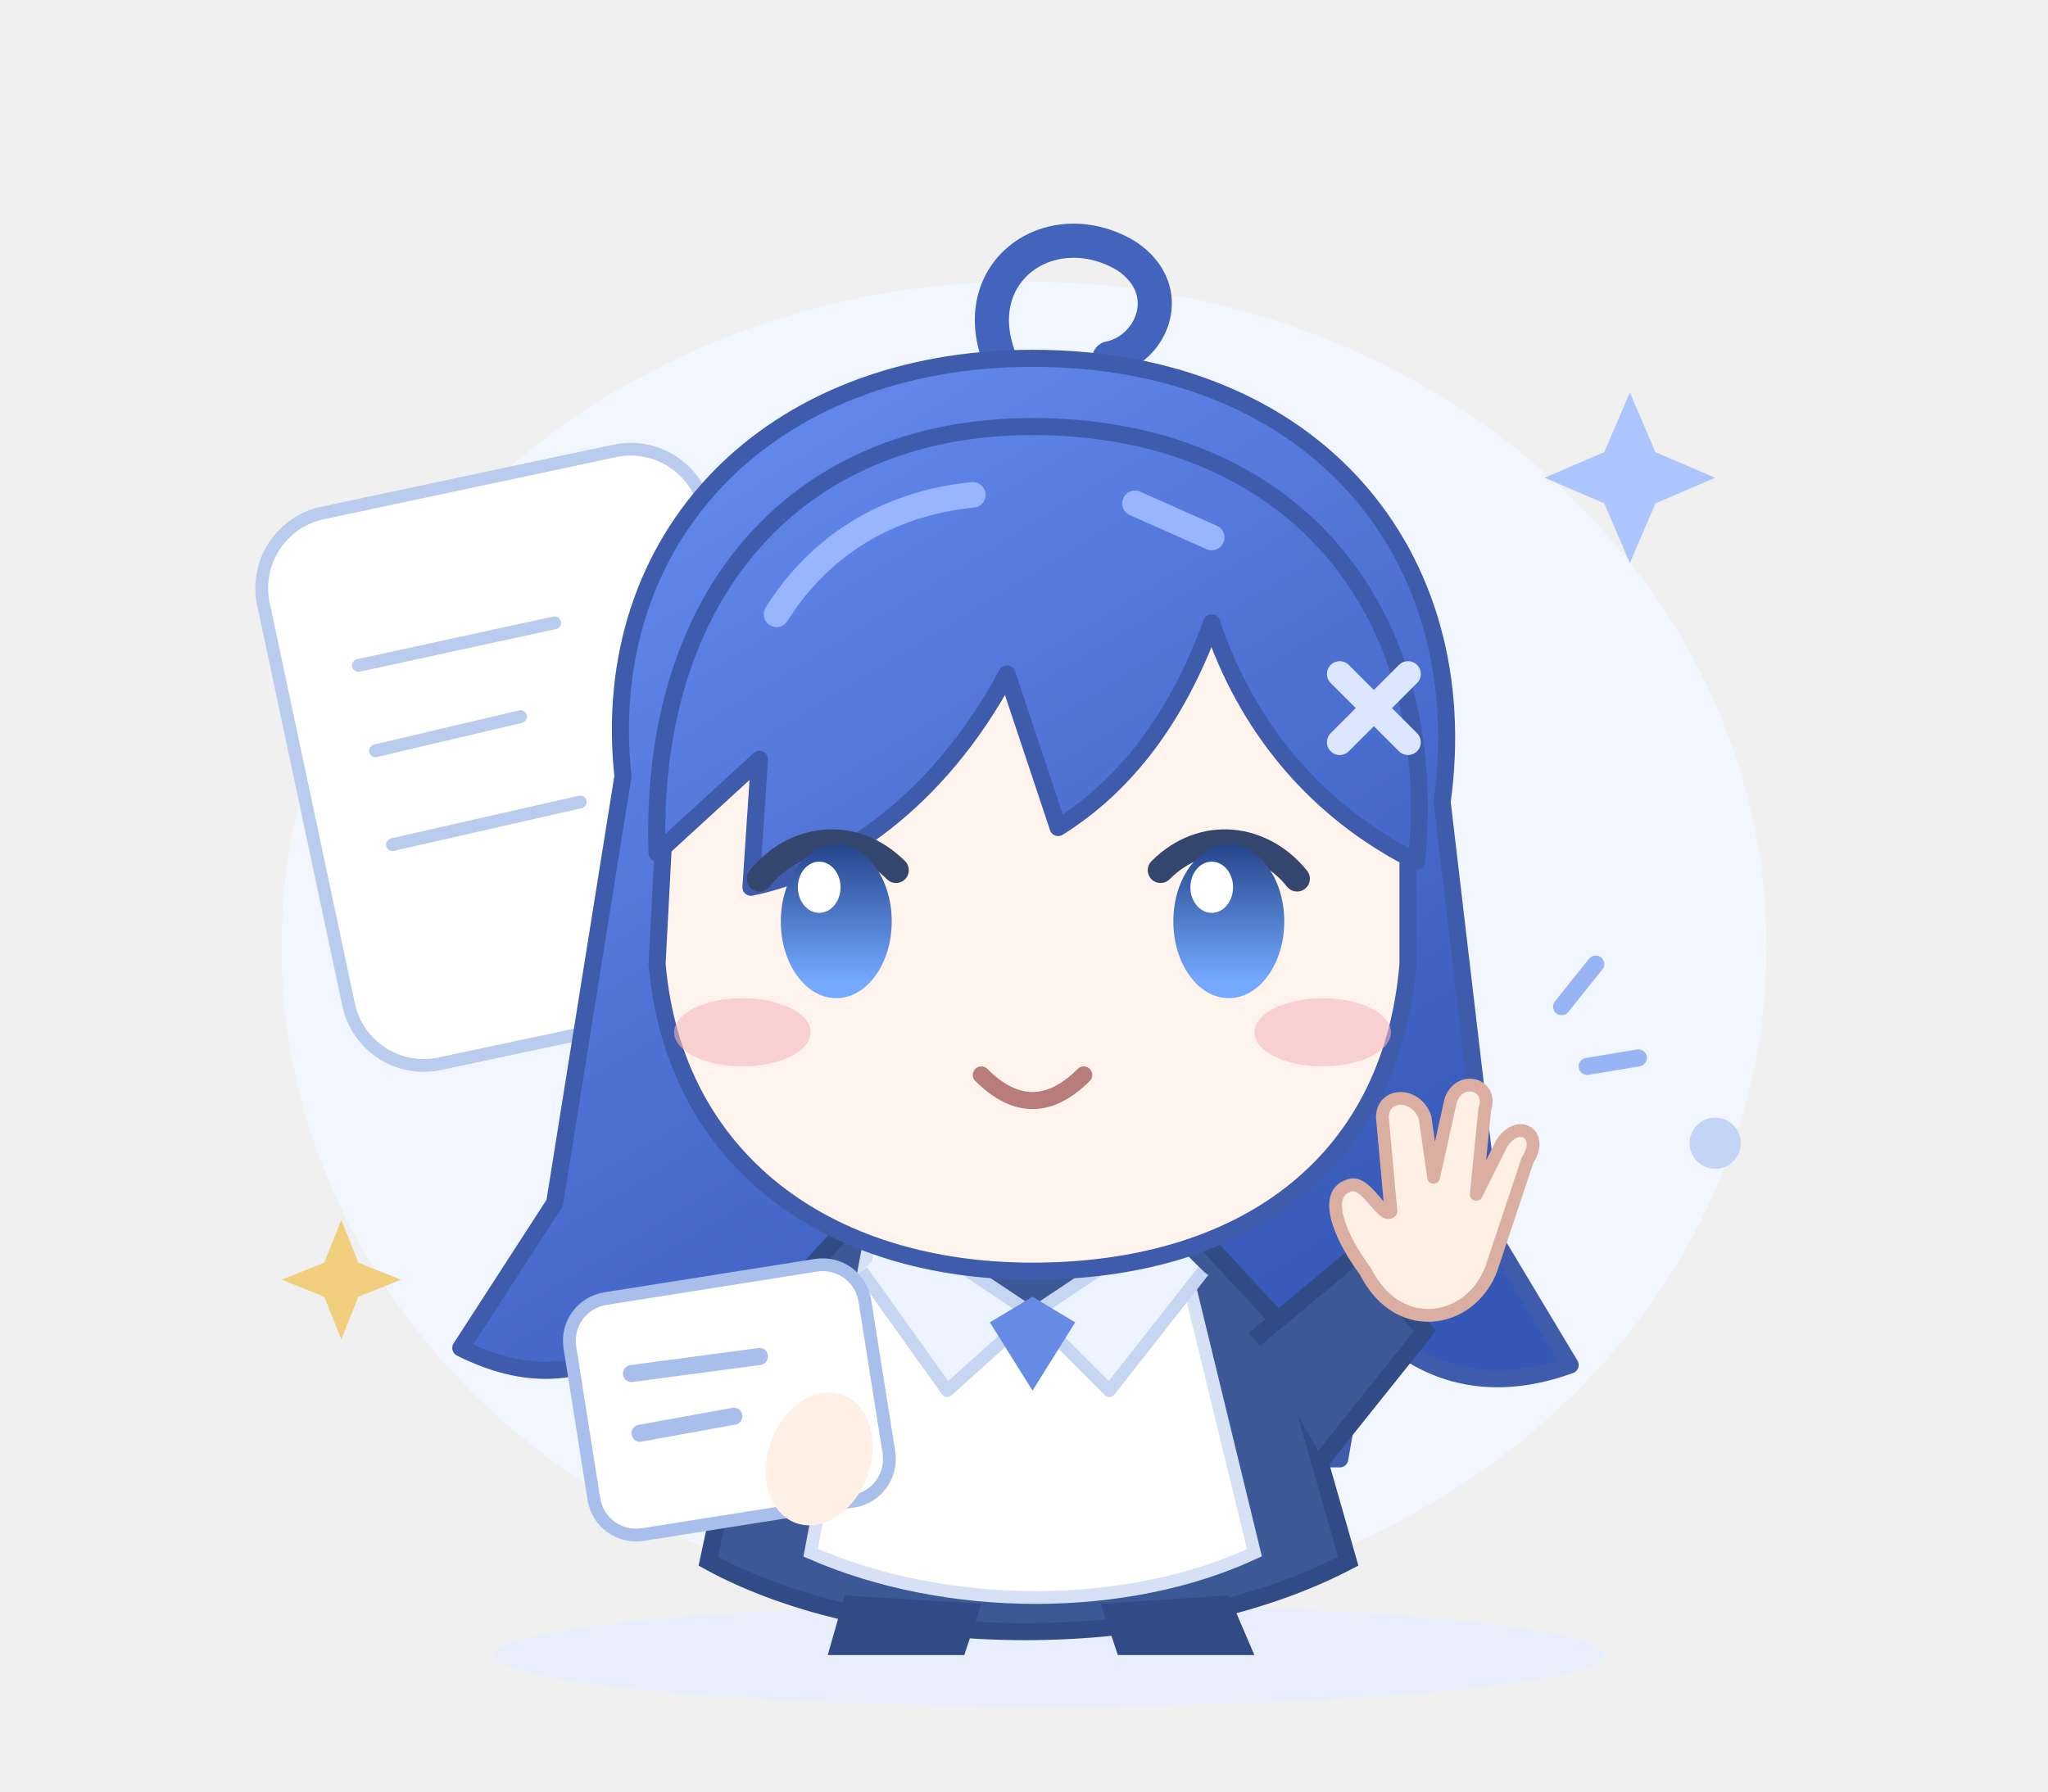
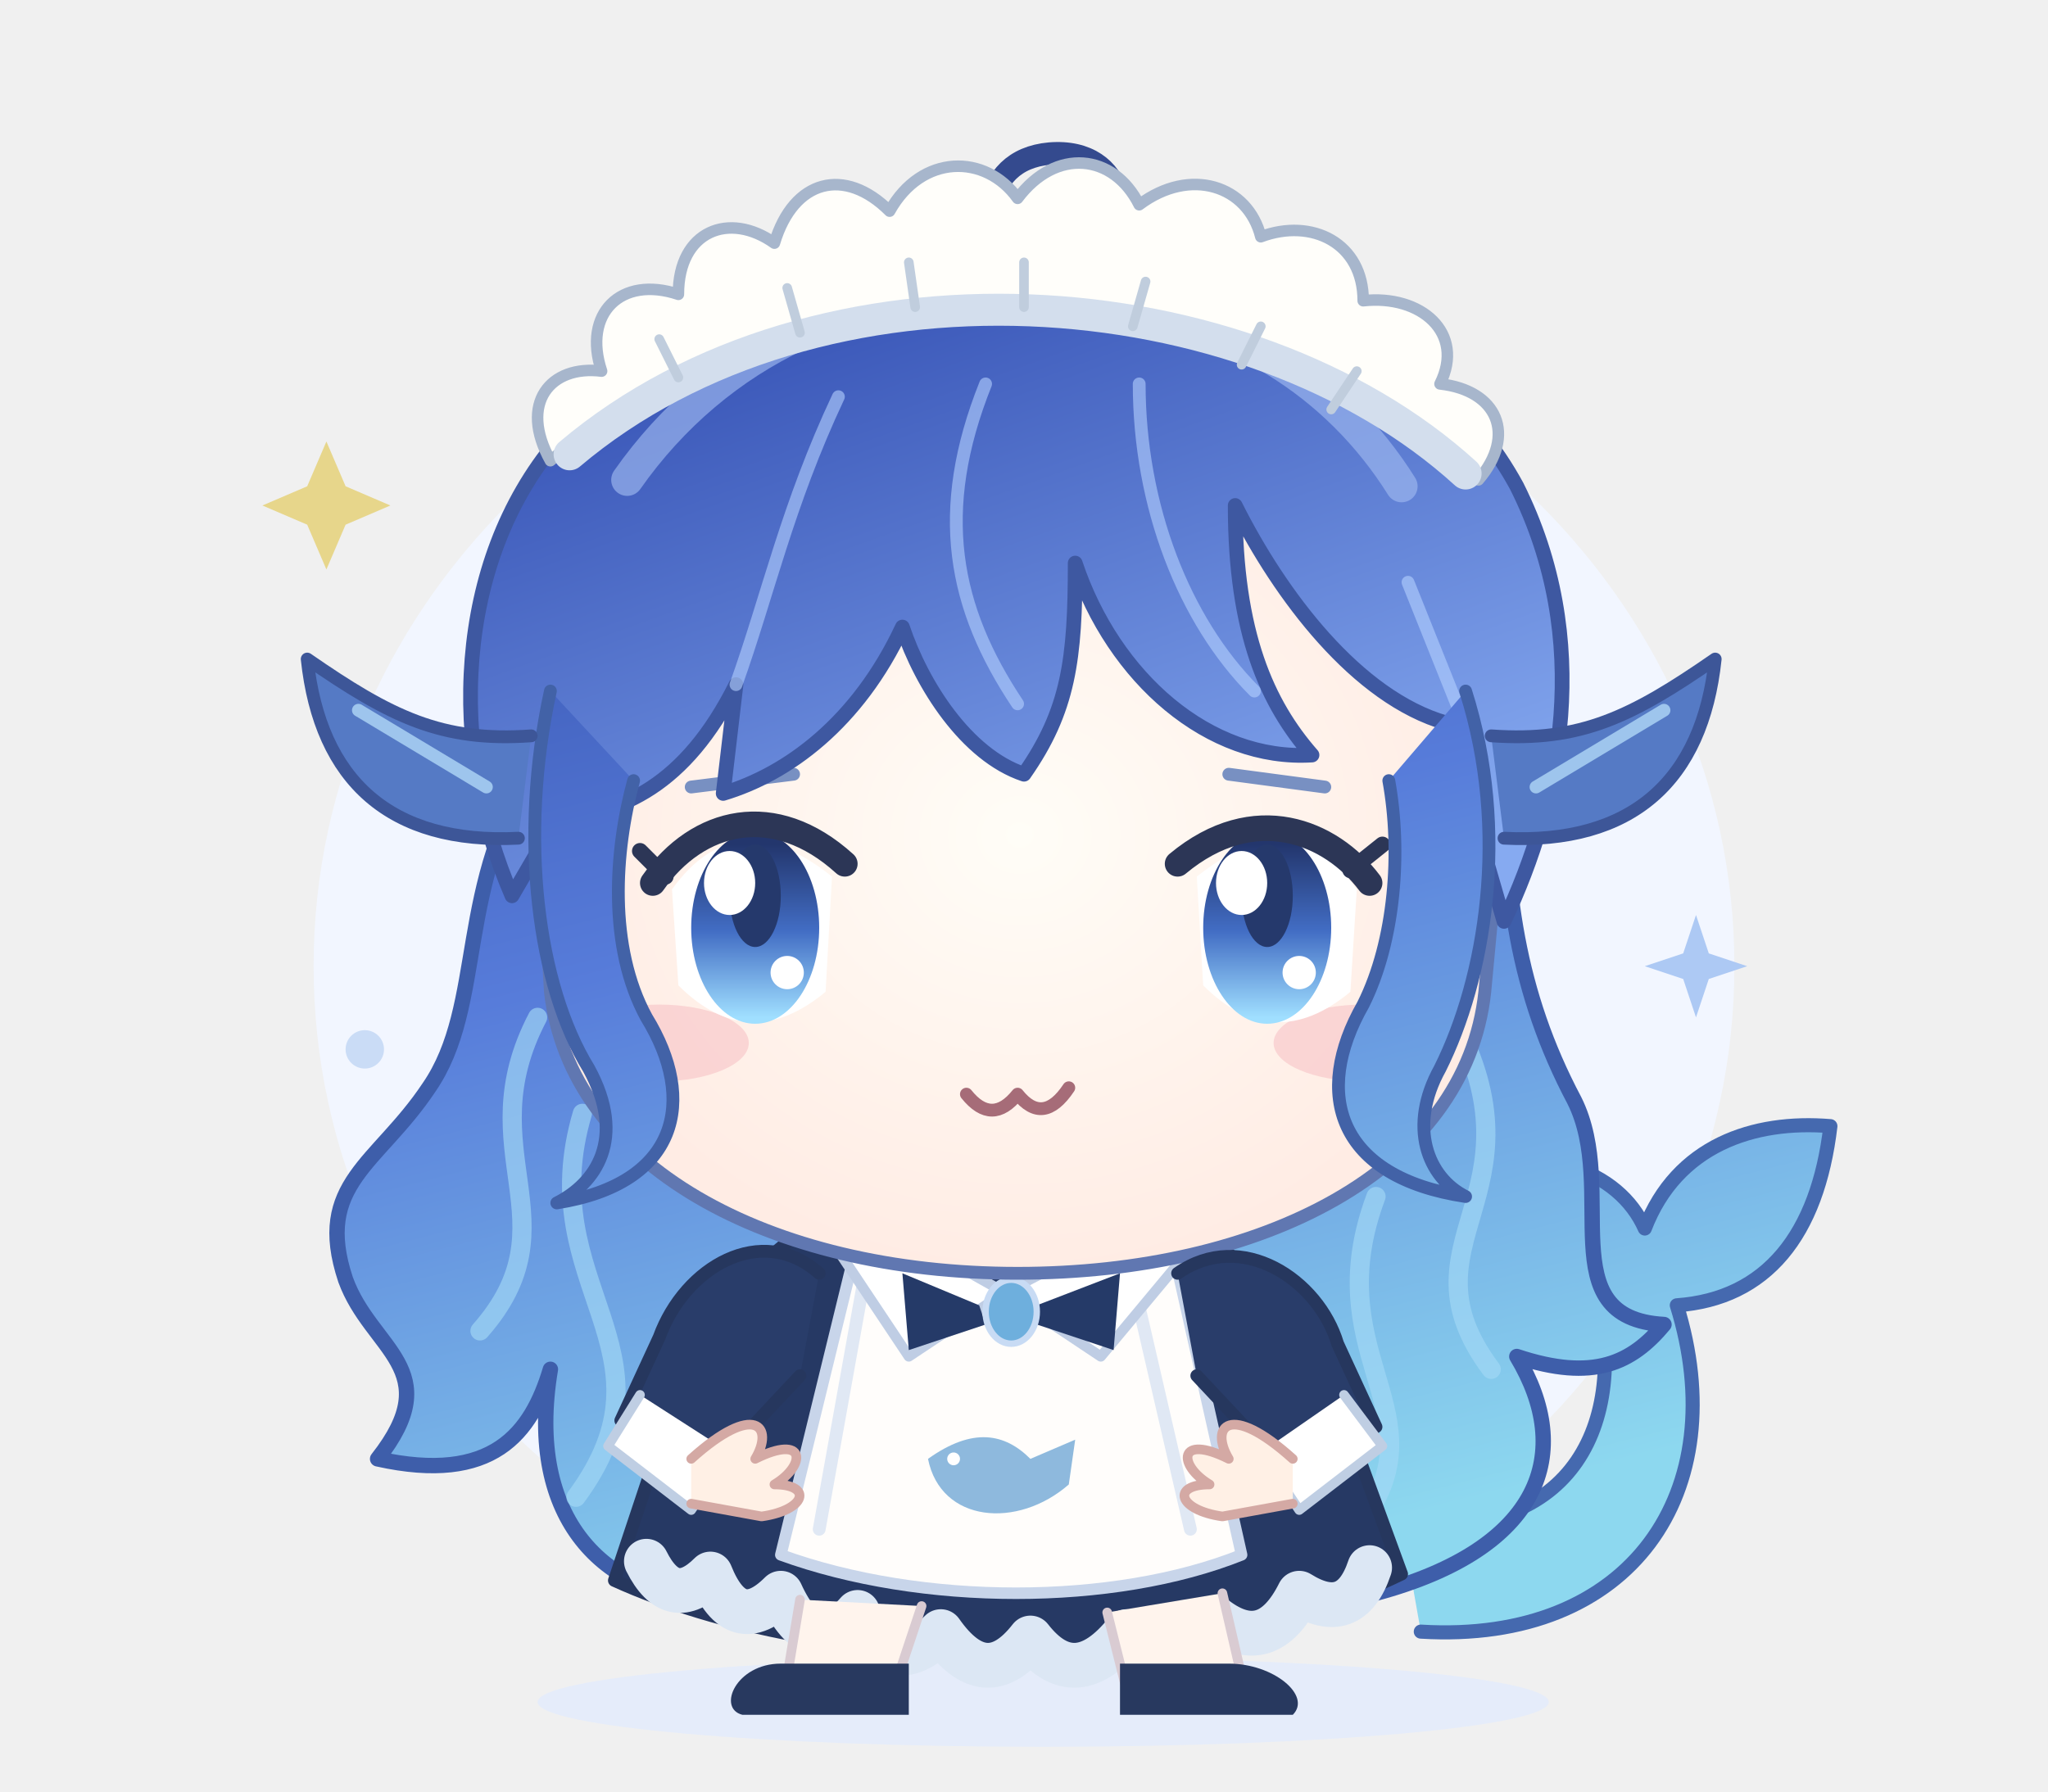
- <svg xmlns="http://www.w3.org/2000/svg" width="240" height="210" viewBox="0 0 240 210" fill="none">
+ <svg xmlns="http://www.w3.org/2000/svg" width="240" height="210" viewBox="0 0 320 280" fill="none">
  <defs>
-     <linearGradient id="hair" x1="86" y1="48" x2="153" y2="158" gradientUnits="userSpaceOnUse">
-       <stop stop-color="#6389ed" />
-       <stop offset="1" stop-color="#3557b6" />
+     <linearGradient id="h" x1="130" y1="48" x2="181" y2="247" gradientUnits="userSpaceOnUse">
+       <stop stop-color="#334eaa" />
+       <stop offset=".45" stop-color="#577cda" />
+       <stop offset="1" stop-color="#8dd8ef" />
    </linearGradient>
-     <linearGradient id="eye" x1="0" y1="99" x2="0" y2="115" gradientUnits="userSpaceOnUse">
-       <stop stop-color="#24458b" />
-       <stop offset="1" stop-color="#74a9ff" />
+     <linearGradient id="bang" x1="134" y1="53" x2="170" y2="153" gradientUnits="userSpaceOnUse">
+       <stop stop-color="#3e5bbb" />
+       <stop offset="1" stop-color="#86aaf1" />
    </linearGradient>
+     <linearGradient id="eye" x1="0" y1="132" x2="0" y2="159" gradientUnits="userSpaceOnUse">
+       <stop stop-color="#23366d" />
+       <stop offset=".5" stop-color="#426dc4" />
+       <stop offset="1" stop-color="#a0dfff" />
+     </linearGradient>
+     <radialGradient id="skin">
+       <stop stop-color="#fffdf7" />
+       <stop offset="1" stop-color="#ffece4" />
+     </radialGradient>
  </defs>
-   <ellipse cx="120" cy="111" rx="87" ry="78" fill="#f2f6ff" />
-   <ellipse cx="123" cy="194" rx="65" ry="6" fill="#e8eefb" />
-   <g stroke="#b9ccee" stroke-width="1.5">
-     <rect x="29" y="62" width="53" height="66" rx="9" fill="white" transform="rotate(-12 29 62)" />
-     <path d="m42 78 23-5m-21 15 17-4m-15 15 22-5" stroke-linecap="round" />
+   <ellipse cx="160" cy="151" rx="111" ry="105" fill="#f2f6ff" />
+   <ellipse cx="163" cy="266" rx="79" ry="7" fill="#e5ecfa" />
+   <g stroke-linecap="round" stroke-linejoin="round">
+     <path d="M219 238c27 3 36-16 30-38-12 2-23-4-26-17 18-5 30 0 34 9 5-13 17-17 29-16-2 17-10 27-24 28 9 29-7 53-40 51" fill="url(#h)" stroke="#4569af" stroke-width="2.2" />
+     <path d="M84 119c-13 19-8 38-17 51-8 12-18 15-13 30 4 11 16 14 5 28 18 4 24-4 27-14-4 24 9 35 24 36l105-1c26-7 31-22 22-37 12 4 18 1 23-5-18-1-7-21-14-35-9-17-11-33-11-53Z" fill="url(#h)" stroke="#3e5eaa" stroke-width="2.4" />
+     <path d="M84 159c-11 21 6 32-9 49m16-34c-8 27 16 37-1 60m137-75c15 28-9 35 6 55m-18-27c-9 24 9 33-1 49" stroke="#a3d9f6" stroke-width="3" opacity=".65" />
+     <path d="M158 52c-6-15-5-27 6-28 12-1 14 12 6 17" stroke="#344a8e" stroke-width="3.5" />
+     <path d="m128 190-18 15-14 42c33 15 88 16 123-1l-15-41-20-15Z" fill="#263964" stroke="#26375e" stroke-width="2" />
+     <path d="M101 244q4 8 10 2 4 10 11 3 5 11 12 3 5 11 13 3 7 10 14 1 7 9 15-1 7 8 14-2 8 6 13-4 8 5 11-4" stroke="#dce7f4" stroke-width="7" />
+     <path d="m125 250-2 12 17 1 4-12m29 1 3 12 18-2-3-13" fill="#fff4ed" stroke="#d9cbd2" stroke-width="1.5" />
+     <path d="M122 260c-7 0-10 7-6 8h26v-8m33 0v8h27c3-3-3-8-10-8" fill="#28395f" />
+     <path d="m134 194 23 10 26-10 11 49c-20 8-50 8-72 0Z" fill="#fffdfb" stroke="#c8d5ea" stroke-width="1.8" />
+     <path d="m135 200-7 39m49-39 9 39" stroke="#e0e8f4" stroke-width="2" />
+     <path d="M145 228c7-5 12-4 16 0l7-3-1 7c-8 7-20 6-22-4Z" fill="#8eb9dd" />
+     <circle cx="149" cy="228" r="1" fill="#fff" />
+     <path d="m132 188 25 14-15 10-12-18m54-6-27 14 15 10 15-18" fill="#fff" stroke="#bfcde4" stroke-width="1.6" />
+     <path d="m153 204-12-5 1 12 12-4m8-3 13-5-1 12-12-4" fill="#253a68" />
+     <ellipse cx="158" cy="205" rx="4" ry="5" fill="#6eafdd" stroke="#c8dbf4" />
+     <path d="M84 121c-6-31 21-59 74-59 52 0 82 27 77 61l-3 32c-3 28-35 44-73 44-39 0-70-17-73-44Z" fill="url(#skin)" stroke="#6077b1" stroke-width="2" />
+     <ellipse cx="103" cy="163" rx="14" ry="6" fill="#f5b9bf" opacity=".5" />
+     <ellipse cx="213" cy="163" rx="14" ry="6" fill="#f5b9bf" opacity=".5" />
+     <path d="M105 139q10-14 25-2l-1 18q-12 10-23-1Z" fill="white" />
+     <path d="M187 137q15-12 25 2l-1 16q-12 10-23-1Z" fill="white" />
+     <ellipse cx="118" cy="145" rx="10" ry="15" fill="url(#eye)" />
+     <ellipse cx="198" cy="145" rx="10" ry="15" fill="url(#eye)" />
+     <ellipse cx="118" cy="140" rx="4" ry="8" fill="#25396c" />
+     <ellipse cx="198" cy="140" rx="4" ry="8" fill="#25396c" />
+     <path d="M102 138c7-10 19-13 30-3m52 0c12-10 24-5 30 3" stroke="#2c3656" stroke-width="4" />
+     <path d="m104 137-4-4m111 3 5-4" stroke="#2c3656" stroke-width="2.5" />
+     <ellipse cx="114" cy="138" rx="4" ry="5" fill="white" />
+     <ellipse cx="194" cy="138" rx="4" ry="5" fill="white" />
+     <circle cx="123" cy="152" r="2.6" fill="white" />
+     <circle cx="203" cy="152" r="2.6" fill="white" />
+     <path d="m108 123 16-2m68 0 15 2" stroke="#7890c2" stroke-width="2" />
+     <path d="M151 171q4 5 8 0 4 5 8-1" stroke="#a66c78" stroke-width="2" />
+     <path d="M80 140c-10-23-9-52 7-71 17-22 45-30 73-29 32-3 64 12 77 36 12 24 7 49-2 68l-9-31c-14-4-26-20-33-34 0 20 5 31 12 39-16 1-31-12-37-30 0 15-1 23-8 33-9-3-16-14-19-23-7 15-18 23-28 26l2-17c-8 16-18 20-28 21Z" fill="url(#bang)" stroke="#3e58a1" stroke-width="2.3" />
+     <path d="M158 47c-23-3-46 8-60 28m74-27c20 1 37 12 47 28" stroke="#9eb8f0" stroke-width="5" opacity=".65" />
+     <path d="M131 62c-8 17-11 31-16 45m39-47c-8 20-5 35 5 50m19-50c0 19 7 37 18 48m24-17 10 25" stroke="#b4d0ff" stroke-width="2" opacity=".6" />
+     <path d="M86 108c-5 23-2 46 6 59 6 11 1 18-5 21 19-3 22-16 14-29-6-11-5-26-2-37m130-14c7 22 3 45-4 59-5 9-2 17 4 20-20-3-24-16-16-30 5-10 6-24 4-35" fill="url(#h)" stroke="#4262a7" stroke-width="2" />
+     <path d="M83 115c-14 1-22-3-35-12 2 19 13 29 33 28m152-16c14 1 22-3 35-12-2 19-13 29-33 28" fill="#557ac5" stroke="#3d5698" stroke-width="2" />
+     <path d="m56 111 20 12m184-12-20 12" stroke="#9ec5ed" stroke-width="2" />
+     <path d="M86 72c-5-9 0-15 8-14-3-9 3-15 12-12 0-10 8-13 15-8 3-10 11-12 18-5 5-9 15-9 20-2 6-8 15-7 19 1 8-6 17-3 19 5 8-3 16 1 16 10 9-1 16 5 12 13 9 1 12 8 6 15-36-31-105-37-145-3Z" fill="#fffefa" stroke="#a7b6cc" stroke-width="1.8" />
+     <path d="M89 71c39-33 106-28 140 3" stroke="#d3deed" stroke-width="5" />
+     <path d="m103 53 3 6m17-14 2 7m17-11 1 7m17-7v7m19-4-2 7m20 0-3 6m18 1-4 6" stroke="#c0cddd" stroke-width="1.5" />
+     <path d="M128 199c-9-8-21-1-25 10l-6 13 13 9 15-16m59-16c10-7 22 1 25 11l6 13-13 8-15-16" fill="#293d6a" stroke="#26375e" stroke-width="2" />
+     <path d="m100 218-5 8 13 10 6-9m96-9 6 8-13 10-6-9" fill="white" stroke="#bfcee3" stroke-width="1.5" />
+     <path d="M108 228c10-9 13-5 10 0 8-4 8 1 3 4 6 0 5 4-2 5l-11-2m94-7c-10-9-13-5-10 0-8-4-8 1-3 4-6 0-5 4 2 5l11-2" fill="#fff0e5" stroke="#d4a9a4" stroke-width="1.5" />
+     <path d="m51 69 3 7 7 3-7 3-3 7-3-7-7-3 7-3Z" fill="#e7d68b" />
+     <path d="m265 143 2 6 6 2-6 2-2 6-2-6-6-2 6-2Z" fill="#adc9f4" />
+     <circle cx="57" cy="164" r="3" fill="#cadcf6" />
  </g>
-   <path d="m191 46 3 7 7 3-7 3-3 7-3-7-7-3 7-3Z" fill="#adc5ff" />
-   <path d="m40 143 2 5 5 2-5 2-2 5-2-5-5-2 5-2Z" fill="#f0ce7e" />
-   <circle cx="201" cy="134" r="3" fill="#c3d4f7" />
-   <path d="M120 47c-10-13 2-23 12-17 6 4 3 11-2 12" stroke="#4264bd" stroke-width="4" stroke-linecap="round" />
-   <path d="M73 91c-3-28 17-49 48-49 33 0 52 23 48 52l6 51 9 15c-11 4-19 0-24-6l-3 17H82l-4-17c-8 8-16 8-24 4l11-17Z" fill="url(#hair)" stroke="#3e5bac" stroke-width="2" stroke-linejoin="round" />
-   <path d="m101 142-12 13-6 28c20 11 54 11 75 0l-8-28-12-13Z" fill="#3d5897" stroke="#304b85" stroke-width="2" />
-   <path d="m102 145 19 10 17-10 9 37c-15 7-36 7-52 0Z" fill="#fff" stroke="#d7e1f5" stroke-width="1.5" />
-   <path d="m106 144 15 10-10 9-10-14m35-5-15 10 9 9 11-14" fill="#edf3ff" stroke="#c6d5f1" stroke-width="1.5" stroke-linejoin="round" />
-   <path d="m116 155 5-3 5 3-5 8Z" fill="#668be5" />
-   <path d="m99 187-2 7h16l2-6m14 0 2 6h16l-3-7" fill="#304b85" />
-   <path d="M78 94c0-24 19-39 43-39s44 16 44 40v18c-2 24-20 36-44 36s-42-13-44-36Z" fill="#fff4ed" stroke="#3e5bac" stroke-width="2" />
-   <path d="M77 100c-1-30 16-50 44-50 30 0 48 21 45 51-12-6-20-16-24-28-4 11-10 19-18 24l-6-18c-8 15-20 23-30 25l1-15Z" fill="url(#hair)" stroke="#3e5bac" stroke-width="2" stroke-linejoin="round" />
-   <path d="M91 72c5-8 13-13 23-14m19 1 9 4" stroke="#99b5ff" stroke-width="3" stroke-linecap="round" />
-   <path d="M89 103c4-5 11-6 16-1m31 0c5-5 12-4 16 1" stroke="#34466e" stroke-width="3" stroke-linecap="round" />
-   <ellipse cx="98" cy="108" rx="6.5" ry="9" fill="url(#eye)" />
-   <ellipse cx="144" cy="108" rx="6.5" ry="9" fill="url(#eye)" />
-   <ellipse cx="96" cy="104" rx="2.5" ry="3" fill="white" />
-   <ellipse cx="142" cy="104" rx="2.5" ry="3" fill="white" />
-   <ellipse cx="87" cy="121" rx="8" ry="4" fill="#f4b7ba" opacity=".6" />
-   <ellipse cx="155" cy="121" rx="8" ry="4" fill="#f4b7ba" opacity=".6" />
-   <path d="M115 126q6 6 12 0" stroke="#b87c7b" stroke-width="2" stroke-linecap="round" />
-   <path d="m157 79 8 8m0-8-8 8" stroke="#dce7ff" stroke-width="3" stroke-linecap="round" />
-   <rect x="66" y="153" width="35" height="28" rx="5" fill="white" stroke="#a9bfeb" stroke-width="1.5" transform="rotate(-9 66 153)" />
-   <path d="m74 161 15-2m-14 9 11-2" stroke="#a9bfeb" stroke-width="2" stroke-linecap="round" />
-   <ellipse cx="96" cy="171" rx="6" ry="8" fill="#fff0e6" transform="rotate(20 96 171)" />
-   <path d="m147 157 12-10 8 9-12 15" fill="#3d5897" stroke="#304b85" stroke-width="2" />
-   <path d="M160 149c-3-4-5-9-2-10 2-1 4 4 5 3l-1-11c0-3 4-3 5 0l1 7 2-9c1-3 5-2 4 1l-1 10 3-6c2-3 5-1 3 2l-4 12c-2 7-11 9-15 1Z" fill="#fff0e6" stroke="#dbaea2" stroke-width="1.5" stroke-linejoin="round" />
-   <path d="m183 118 4-5m-1 12 6-1" stroke="#97b4f4" stroke-width="2" stroke-linecap="round" />
</svg>
